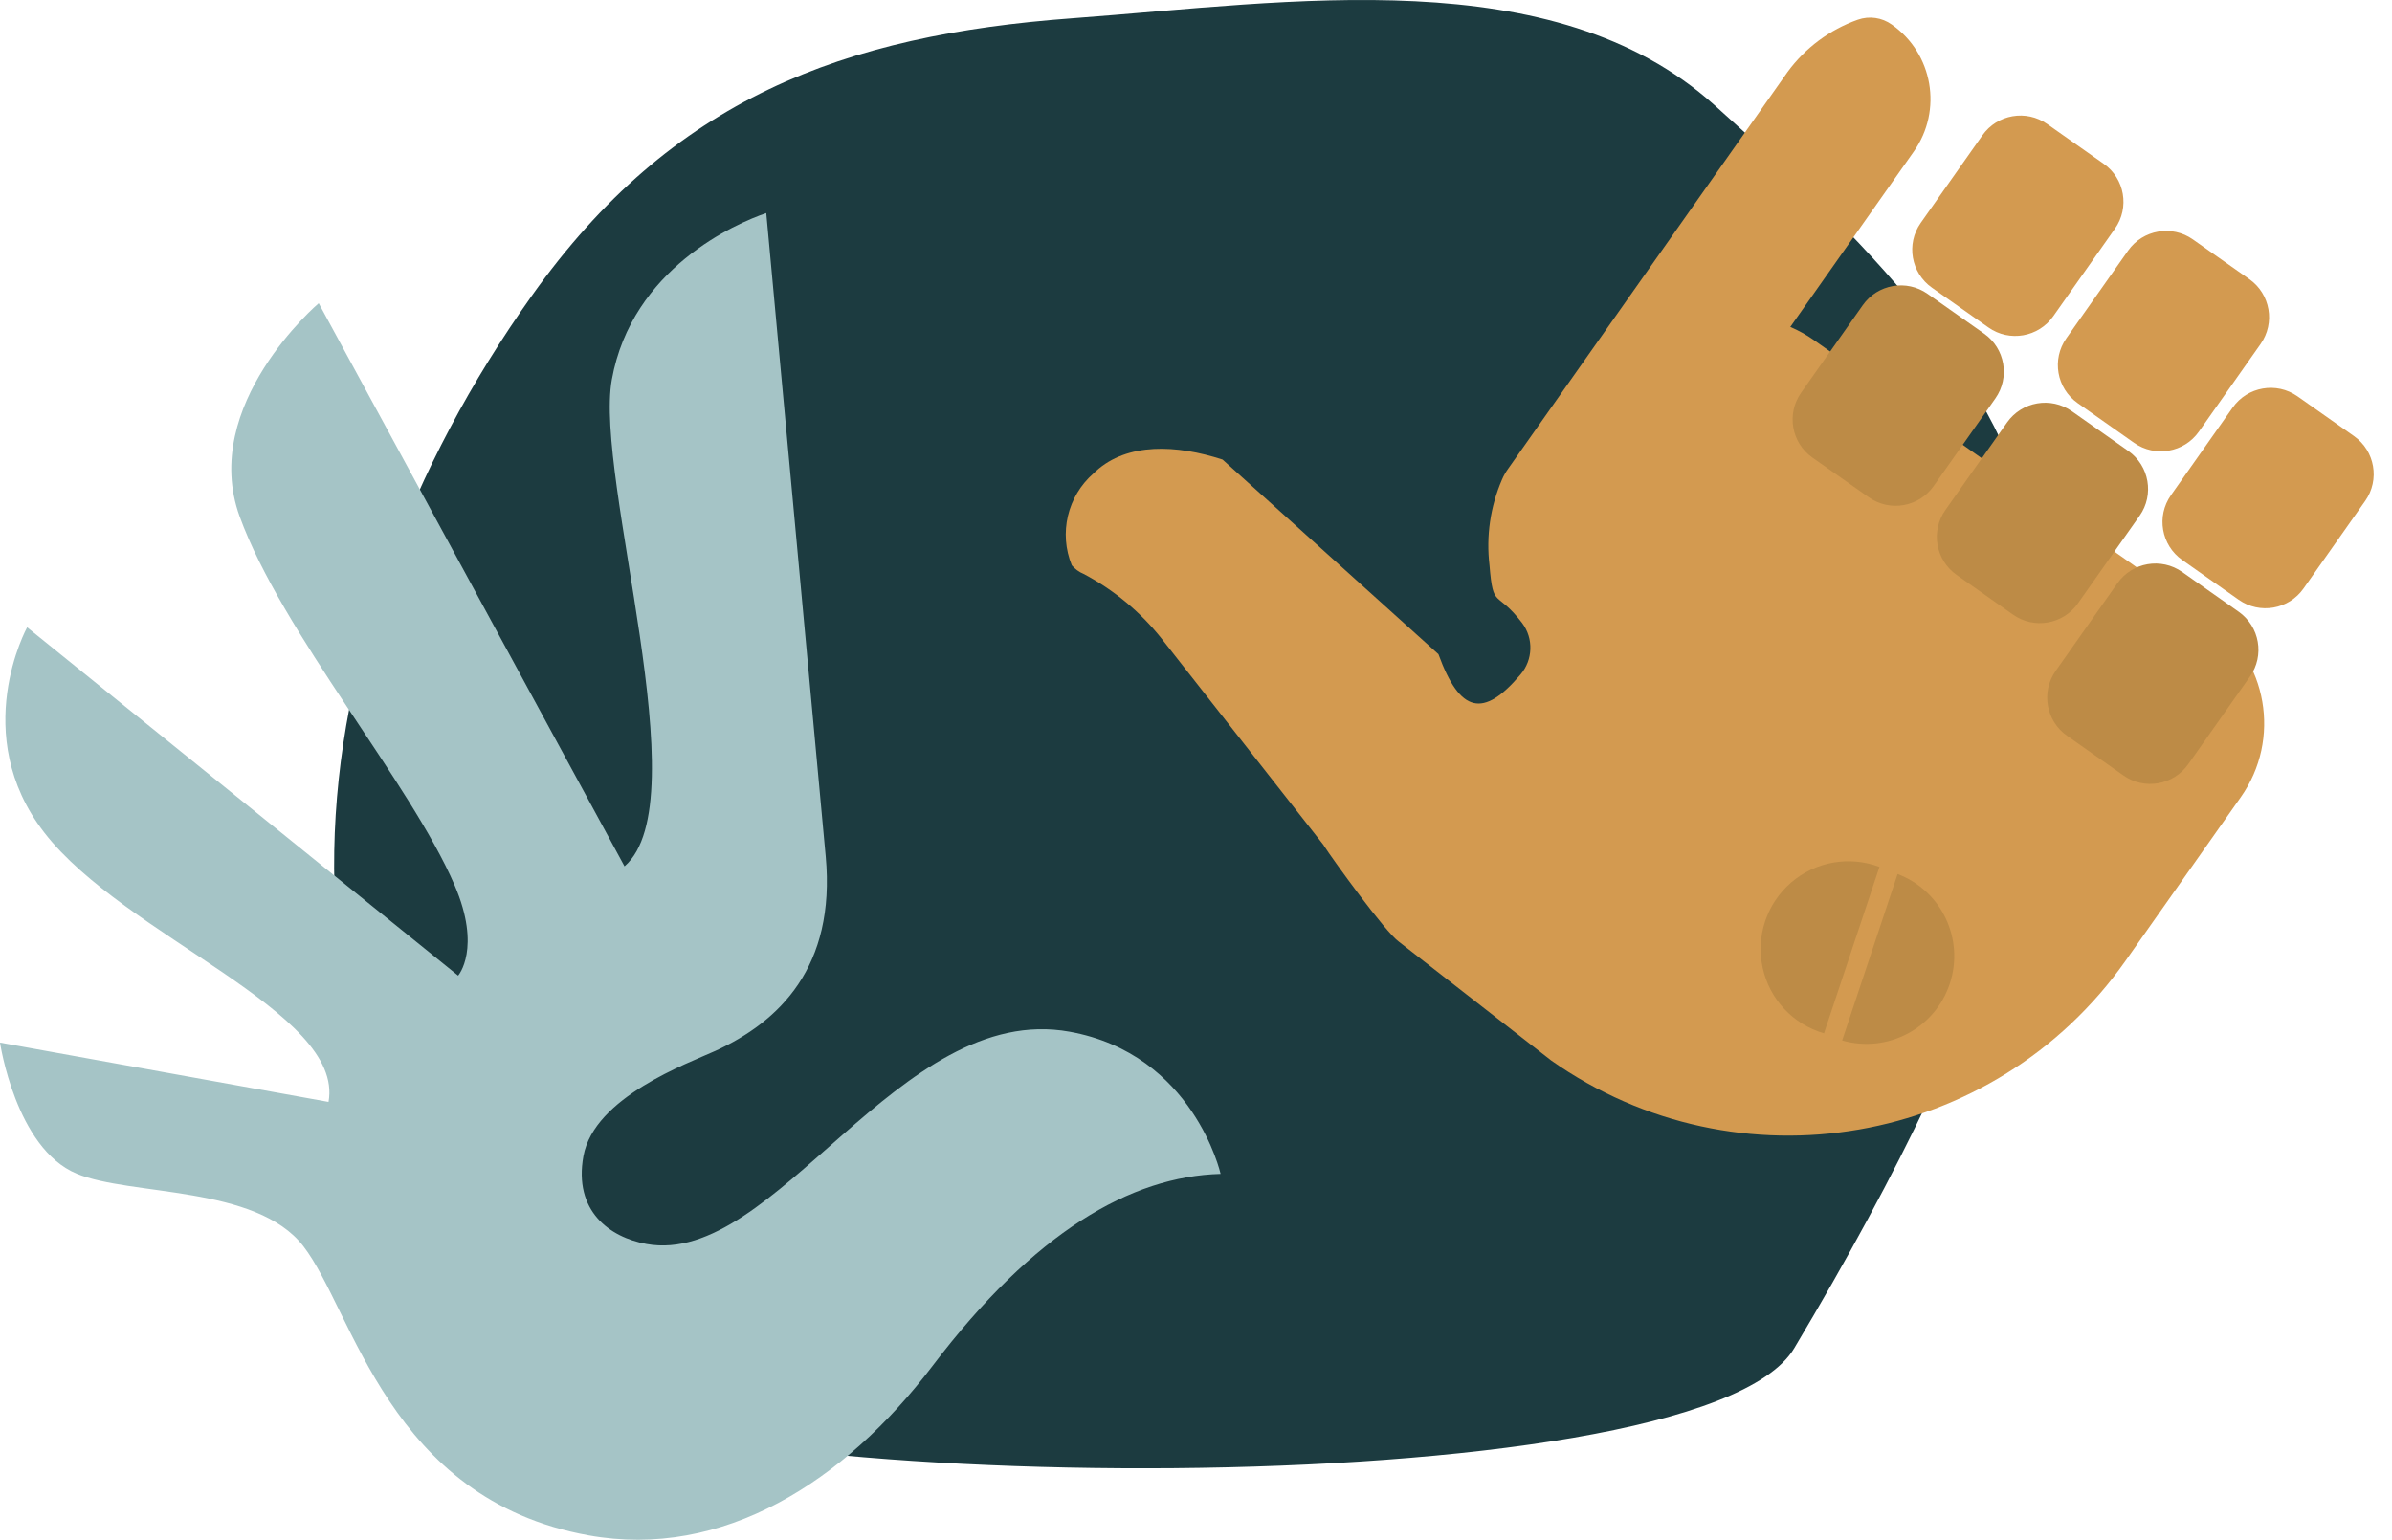
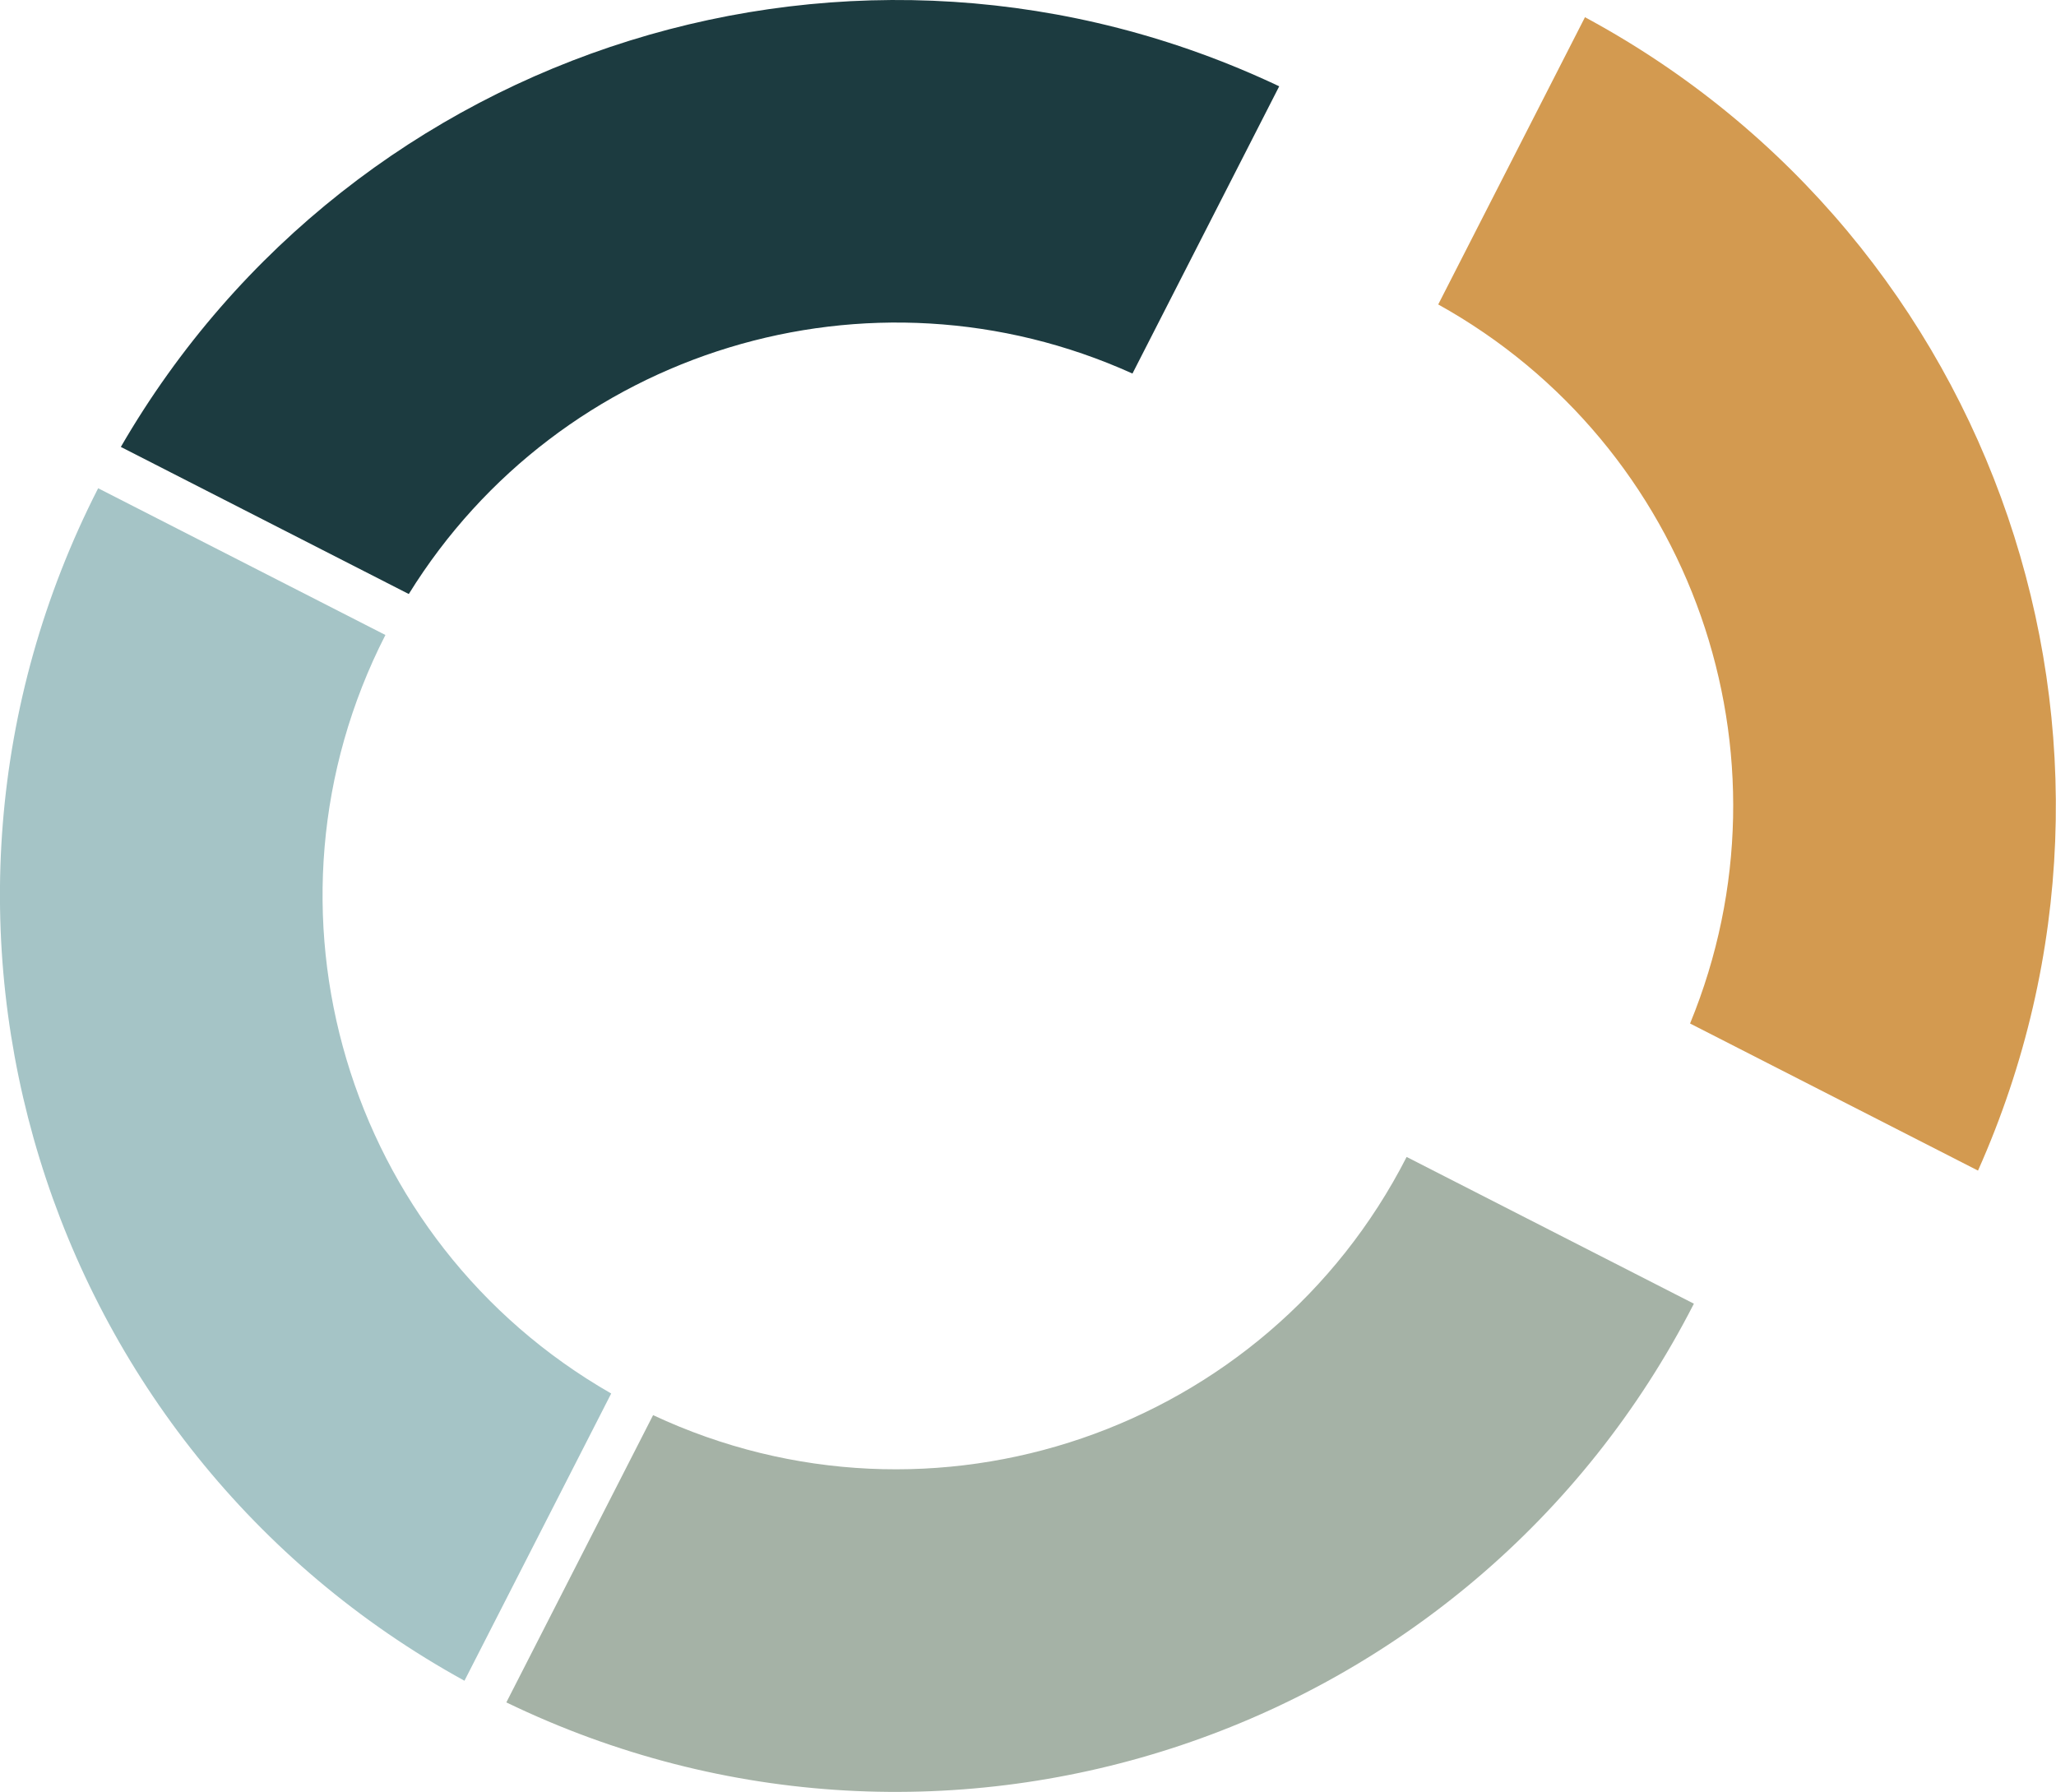
- <svg xmlns="http://www.w3.org/2000/svg" width="205.178" height="132.121" viewBox="0 0 205.178 132.121">
-   <g id="Group_1373" data-name="Group 1373" transform="translate(-740.978 -1359.559)">
-     <path id="Path_6739" data-name="Path 6739" d="M785.112,1384.929c12.035-16.936,26.7-22.35,46.414-23.807,18.783-1.388,41.167-4.971,55.006,7.438,28.993,26,43.75,44.866,6.863,106.678-8.331,13.961-97.975,12.411-106.827,3.223C760.363,1451.267,764.177,1414.385,785.112,1384.929Z" transform="translate(1.487 0)" fill="#1c3b40" />
-     <path id="Path_6740" data-name="Path 6740" d="M806.706,1376.9l5.1,55.2c.867,9.486-3.985,14.167-9.463,16.676-2.3,1.053-10.4,3.945-11.322,9.037-.848,4.691,2.233,6.959,5.417,7.534,11.046,2,21.643-20.86,36.282-18.215,10.649,1.924,12.958,12.2,12.958,12.2-7.7.208-15.995,4.989-24.7,16.463-7.533,9.929-17.983,16.634-29.528,14.548-17.16-3.1-20.175-19.286-24.456-24.815-4.054-5.238-14.839-4.29-19.45-6.218-5.228-2.185-6.565-11.245-6.565-11.245l28.179,5.091c1.4-7.733-17.474-14.187-24.374-23.1-6.539-8.442-1.478-17.622-1.478-17.622l36.969,29.885s2.03-2.319-.3-7.75c-3.773-8.787-14.823-21.692-18.439-31.642-3.479-9.575,6.78-18.3,6.78-18.3l26.232,48.315c6.462-5.6-2.616-33.31-1.088-41.765,1.727-9.556,10.667-13.409,13.249-14.287" transform="translate(0 0.949)" fill="#a5c4c6" />
-     <g id="Group_1372" data-name="Group 1372" transform="translate(832.368 1361.068)">
-       <path id="Path_6741" data-name="Path 6741" d="M849.775,1432.011c.741,1.157,5.274,7.441,6.468,8.282l13.046,10.174a35.363,35.363,0,0,0,49.274-8.557l9.884-14.038a10.979,10.979,0,0,0-2.657-15.3l-33.977-23.922a11.018,11.018,0,0,0-2.011-1.119l10.6-15.058a7.809,7.809,0,0,0-1.89-10.882h0a3.187,3.187,0,0,0-2.925-.418,12.767,12.767,0,0,0-6.015,4.476l-23.985,34.067a4.831,4.831,0,0,0-.512.907,14.267,14.267,0,0,0-1.074,7.365h0c.32,3.849.57,2.023,2.8,4.948a3.539,3.539,0,0,1-.143,4.422h0c-3.188,3.759-5.193,3.319-7.037-1.747l-18.519-16.7c-3.955-1.282-8.158-1.473-10.868,1l-.2.188a6.974,6.974,0,0,0-1.861,7.886,2.68,2.68,0,0,0,1.015.738,21.1,21.1,0,0,1,6.667,5.527l13.926,17.753" transform="translate(-827.626 -1360.989)" fill="#d39a50" />
-       <rect id="Rectangle_468" data-name="Rectangle 468" width="13.906" height="17.175" rx="3.991" transform="translate(92.531 45.273) rotate(35.148)" fill="#bd8b46" />
-       <rect id="Rectangle_469" data-name="Rectangle 469" width="13.906" height="17.175" rx="3.991" transform="translate(102.418 30.199) rotate(35.148)" fill="#d39a50" />
-       <rect id="Rectangle_470" data-name="Rectangle 470" width="13.906" height="17.175" rx="3.991" transform="translate(83.065 31.478) rotate(35.148)" fill="#bd8b46" />
-       <rect id="Rectangle_471" data-name="Rectangle 471" width="13.906" height="17.175" rx="3.991" transform="translate(93.445 16.736) rotate(35.148)" fill="#d39a50" />
-       <rect id="Rectangle_472" data-name="Rectangle 472" width="13.906" height="17.175" rx="3.991" transform="translate(70.693 21.409) rotate(35.148)" fill="#bd8b46" />
-       <rect id="Rectangle_473" data-name="Rectangle 473" width="13.906" height="17.175" rx="3.991" transform="translate(80.953 6.837) rotate(35.148)" fill="#d39a50" />
-       <path id="Path_6742" data-name="Path 6742" d="M895.55,1430.661a7.532,7.532,0,0,1-4.756,14.28Z" transform="translate(-824.17 -1357.177)" fill="#bd8b46" />
-       <path id="Path_6743" data-name="Path 6743" d="M889.6,1444.387a7.531,7.531,0,1,1,4.756-14.279Z" transform="translate(-824.533 -1357.234)" fill="#bd8b46" />
-     </g>
+ <svg xmlns="http://www.w3.org/2000/svg" version="1.1" id="Layer_1" x="0px" y="0px" viewBox="0 0 177.65 154.82" style="enable-background:new 0 0 177.65 154.82;" xml:space="preserve">
+   <g id="Group_1371" transform="translate(-147.399 -439.763)">
+     <path id="Path_6735" style="fill:#D39A50;" d="M271.67,466.07c21.96,12.2,31.31,38.9,21.76,62.13l24.88,12.71   c16.5-36.99,1.69-80.45-33.96-99.66L271.67,466.07z" />
+     <path id="Path_6736" style="fill:#1C3B40;" d="M182.72,491.09c13.1-21.15,39.86-29.3,62.53-19.05l12.68-24.82   c-36.39-17.23-79.91-3.68-100.09,31.16L182.72,491.09z" />
+     <path id="Path_6737" style="fill:#A5B2A6;" d="M203.83,562.04l-12.68,24.82c37.88,18.32,83.46,3.01,102.61-34.45l-24.82-12.68   C256.8,563.49,228,573.35,203.83,562.04z" />
+     <path id="Path_6738" style="fill:#A5C4C6;" d="M200.21,560.17c-22.95-13.14-31.54-41.99-19.51-65.54l-24.82-12.68   c-19.03,37.25-5.01,82.88,31.65,103.04L200.21,560.17z" />
  </g>
</svg>
